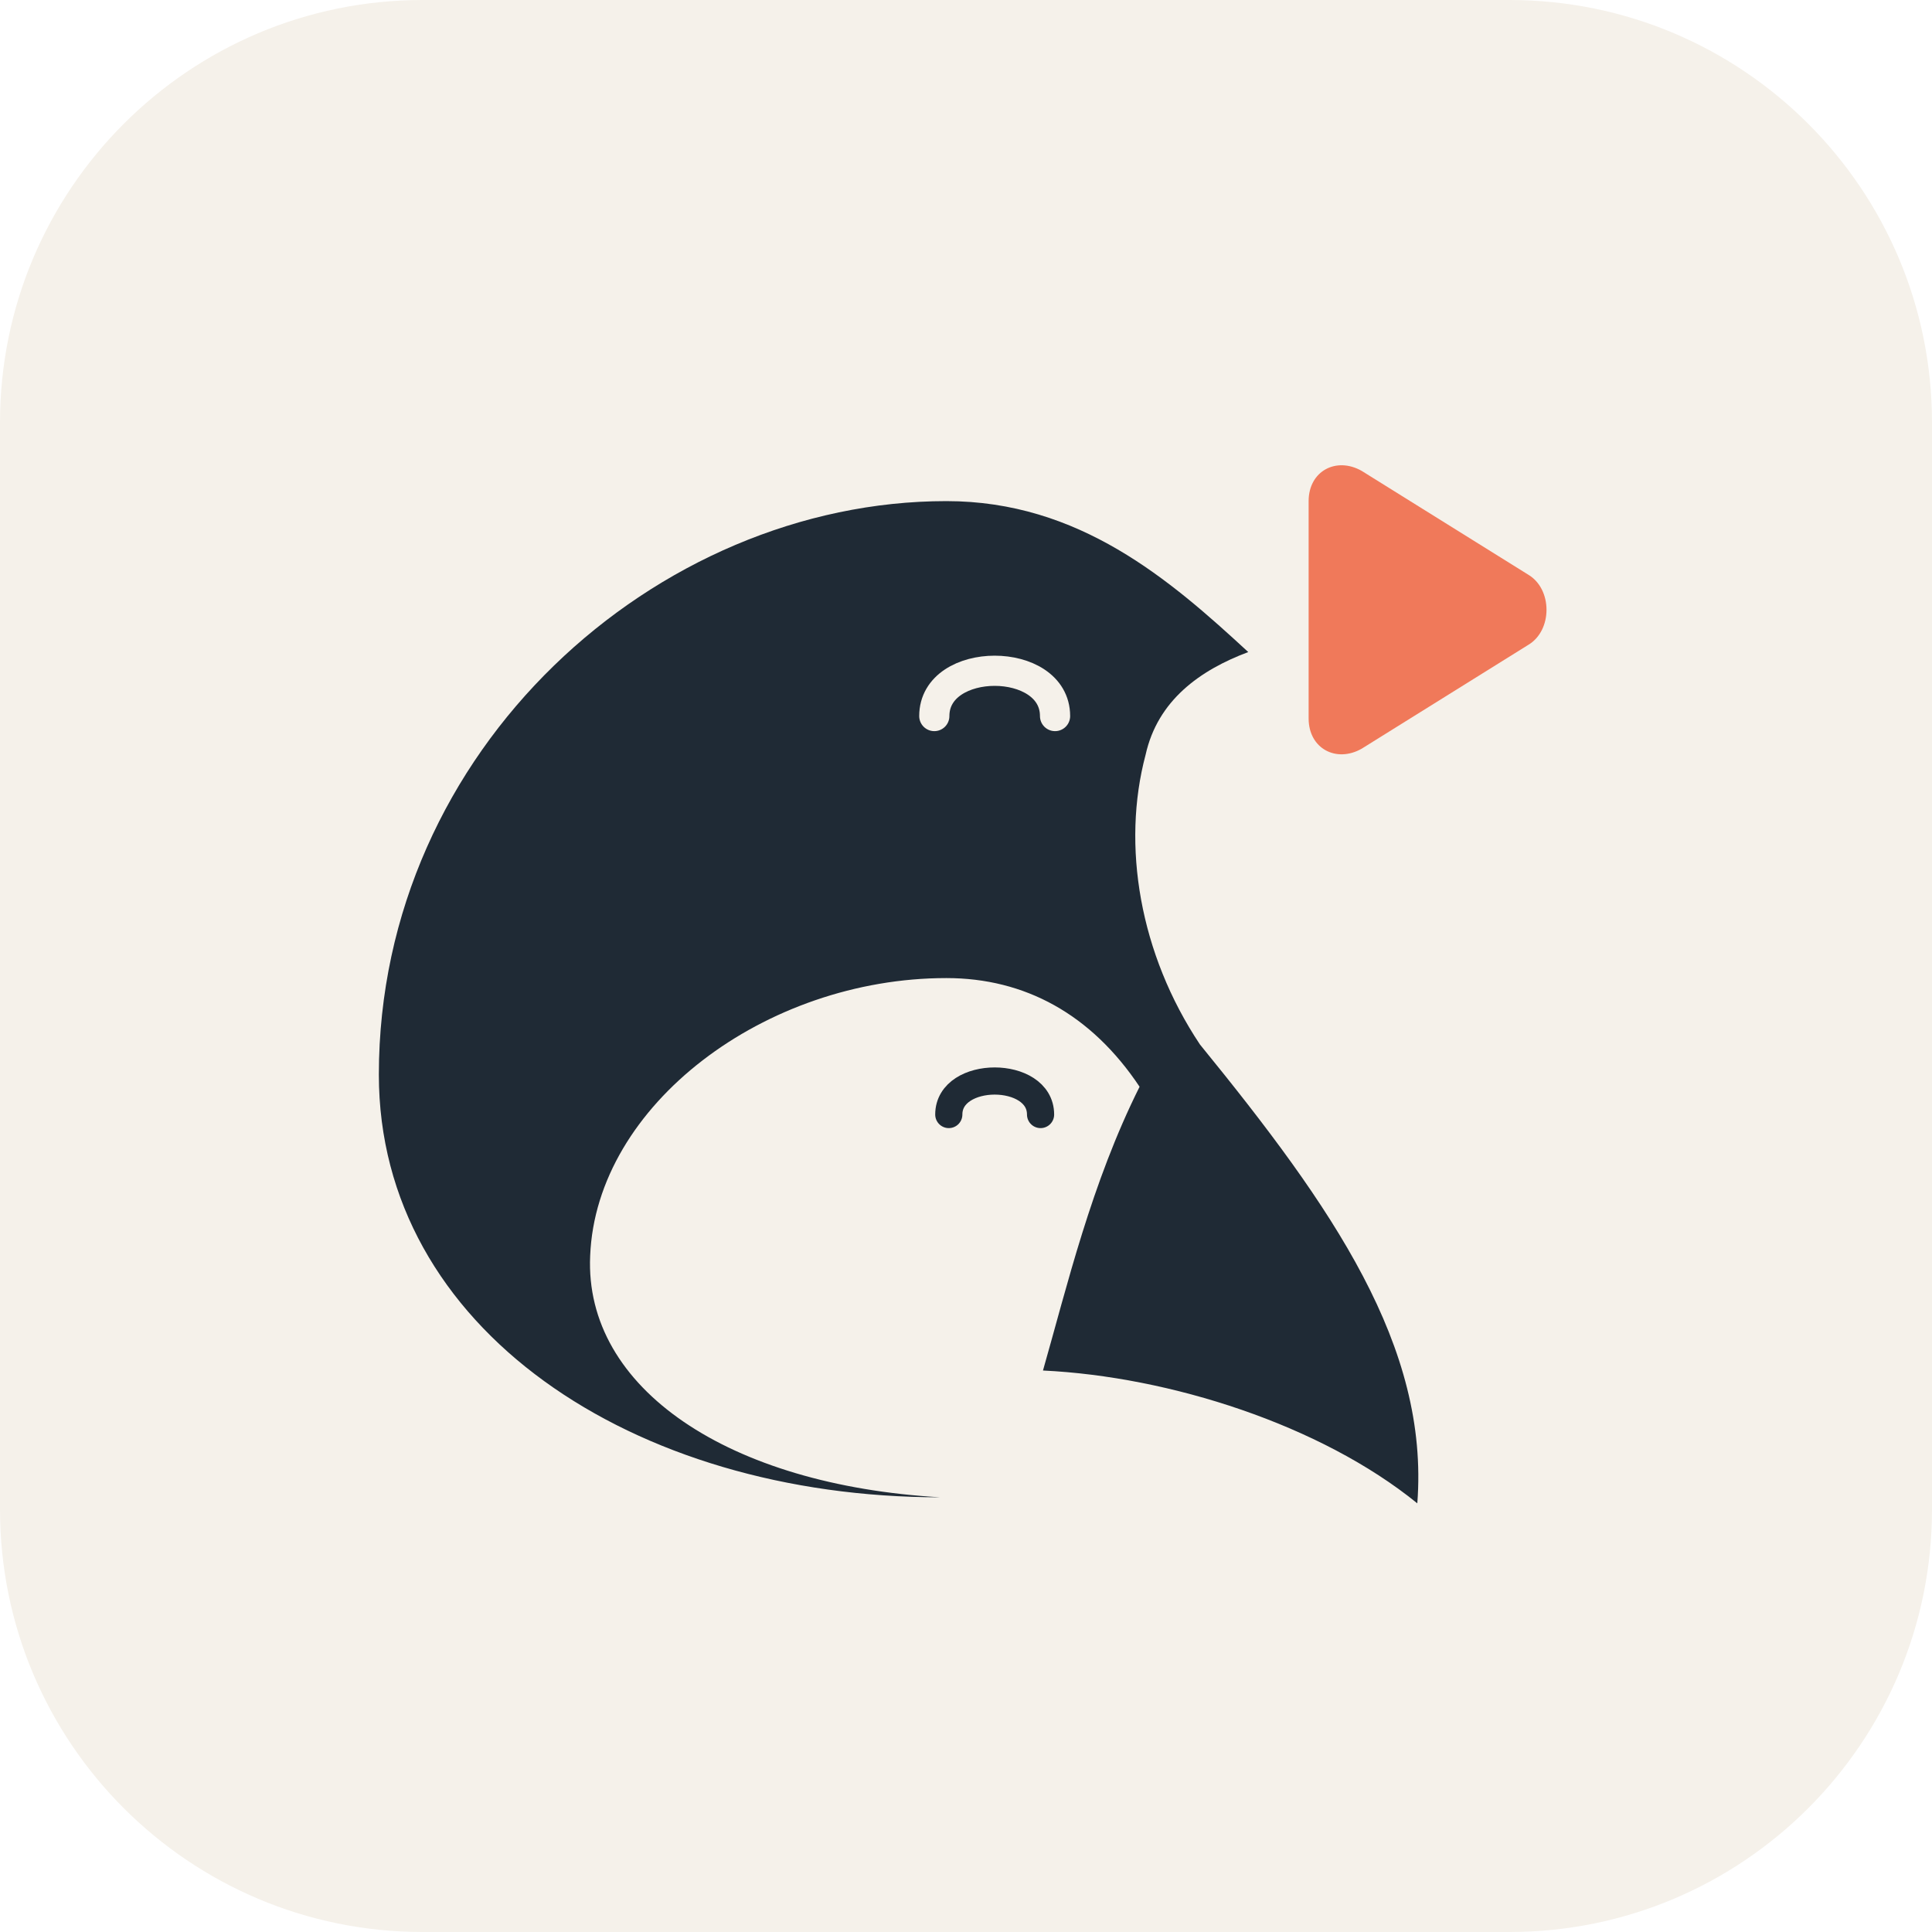
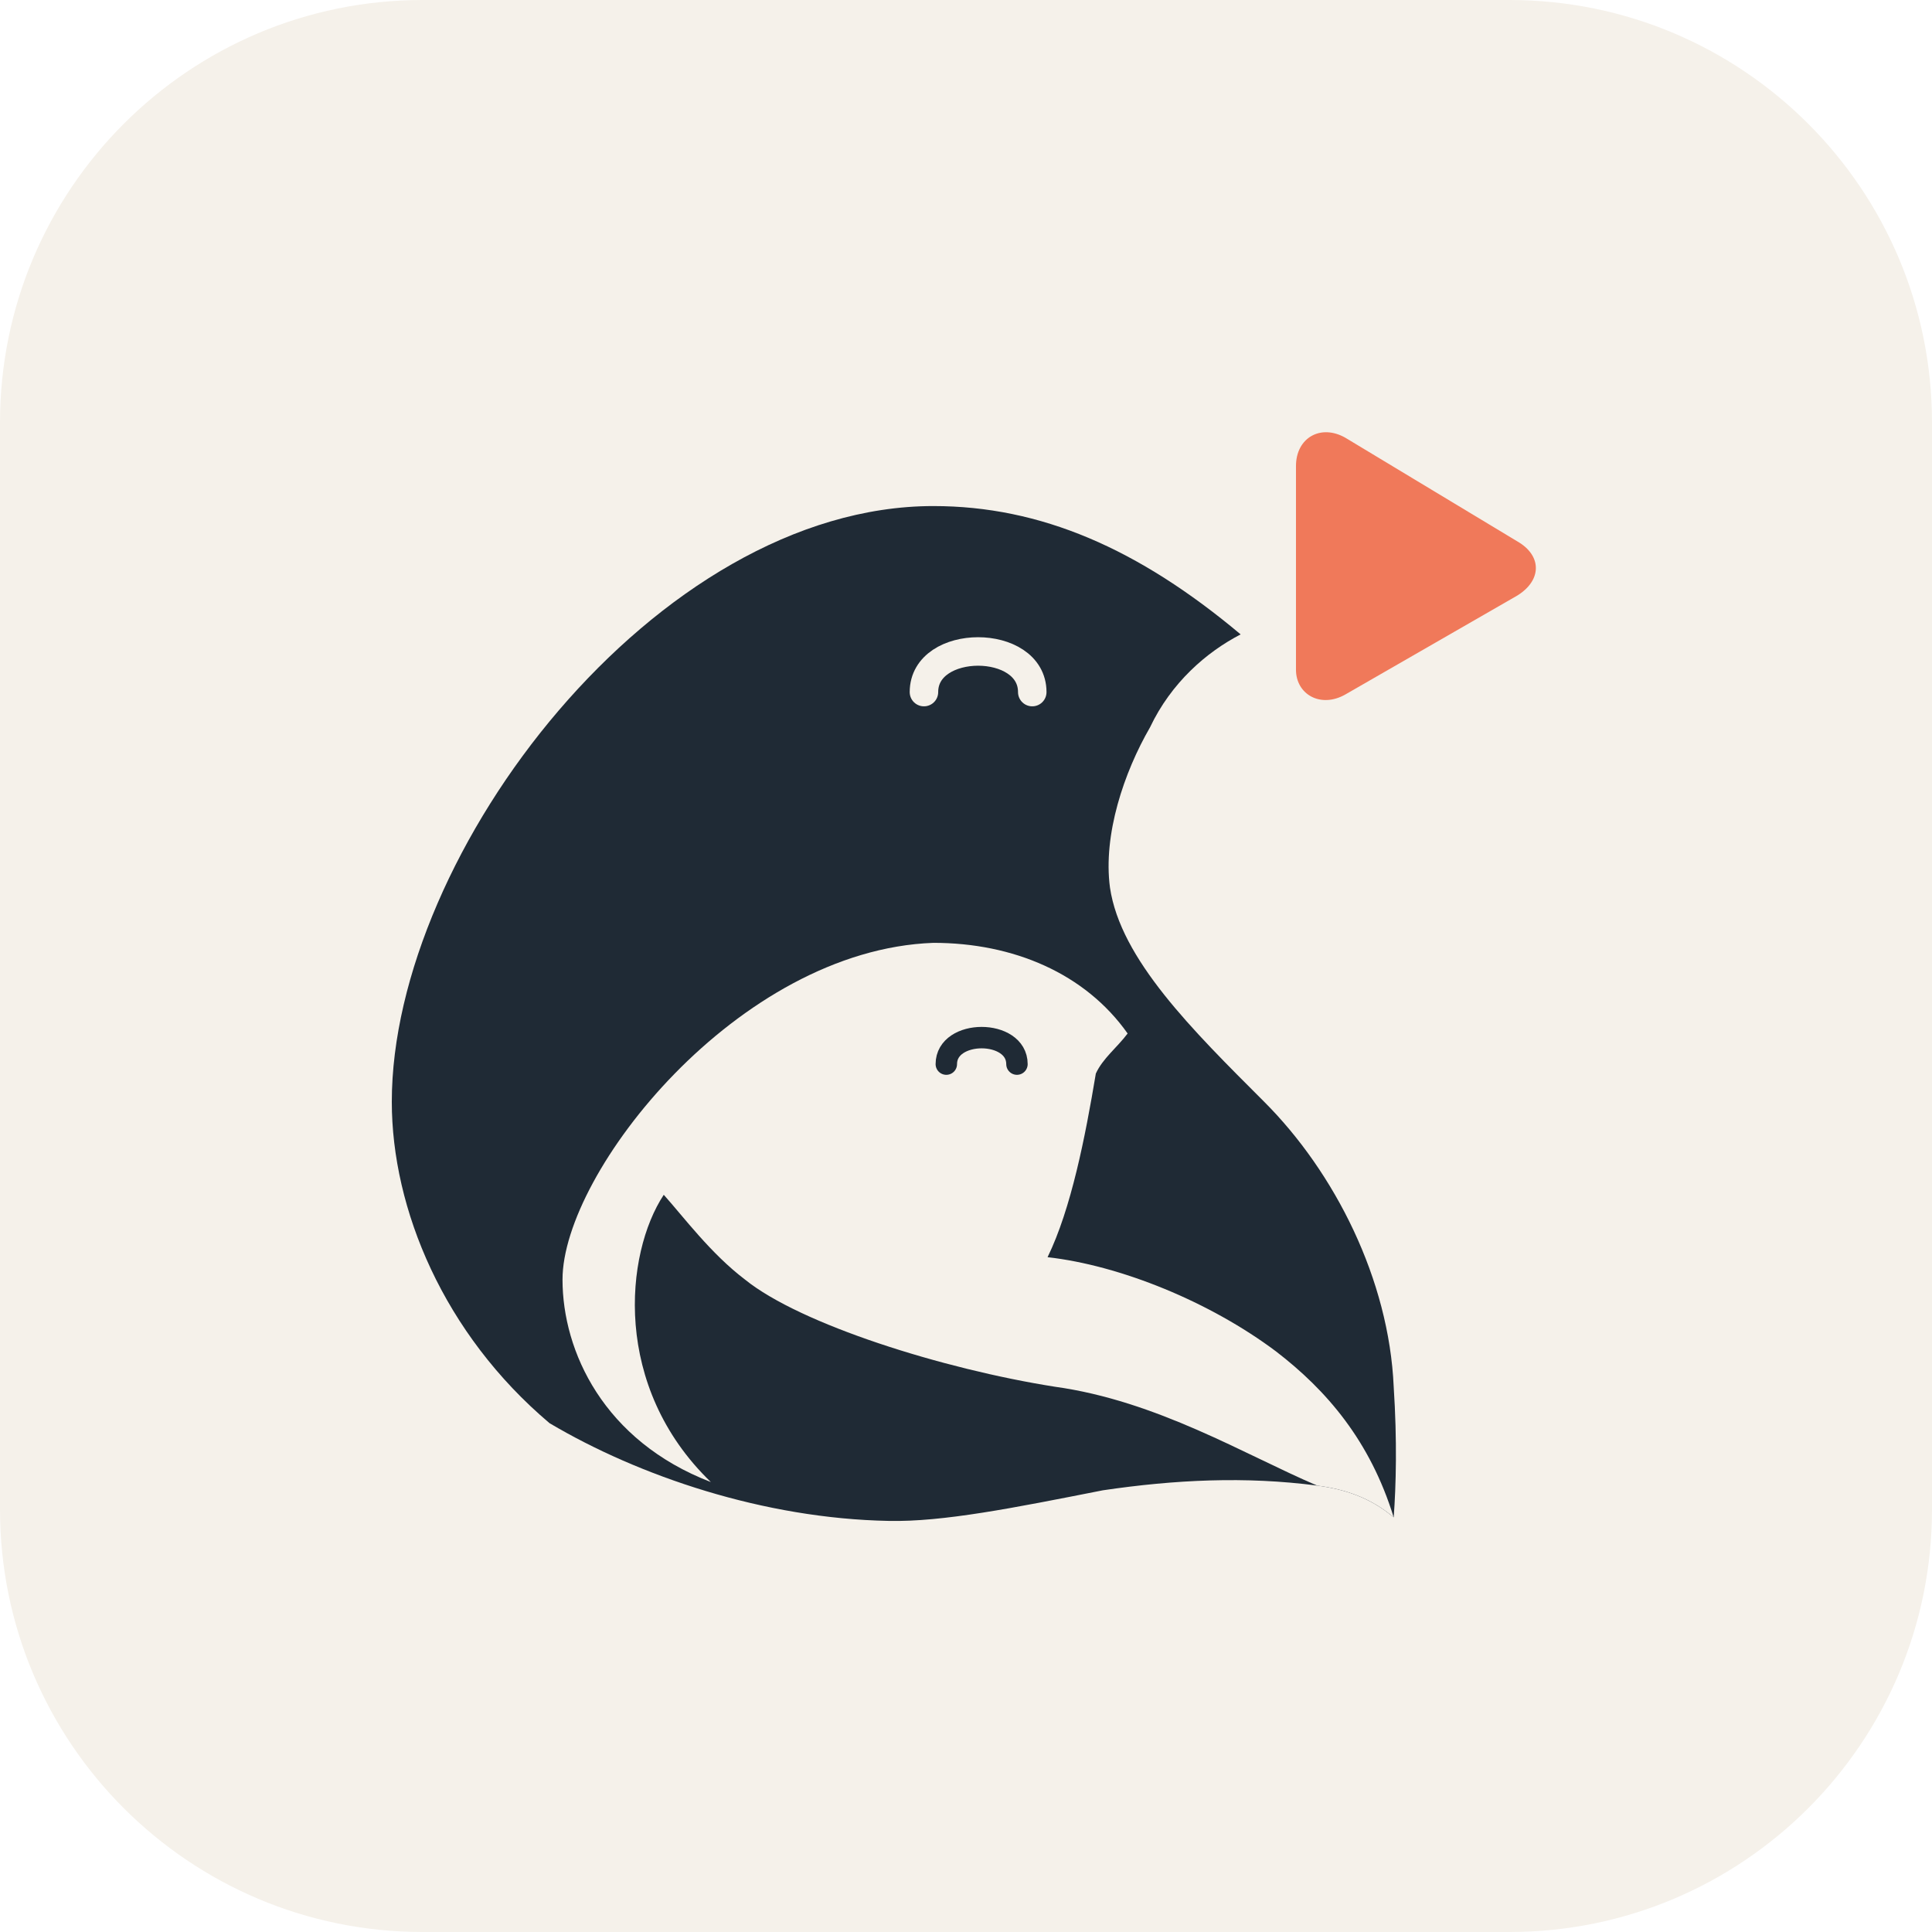
<svg xmlns="http://www.w3.org/2000/svg" viewBox="0 0 128 128" role="img" aria-label="Nido">
  <rect width="128" height="128" rx="28" fill="#F5F1EA" />
-   <g transform="translate(23.5 27.2) scale(0.8)">
-     <path fill="#1F2A35" d="M48.5 90C23 90 2 76 2 55C2 28 25 7.5 49 7.5C60 7.5 67.5 14 74 20C70 21.5 66.5 24 65.5 28.5C63.5 36 65 45 70 52.5C81 66 89 77.5 88 90.5C80 84 67.5 80 57 79.5C59 72.5 61 64 65 56C61 50 55.5 47 49 47C34 47 20 57.5 19.5 70C19 81 31 89 48.5 90Z" />
+   <g transform="translate(25.1 27.6) scale(0.78)">
+     <path fill="#1F2A35" d="M73.2 18.5C70.3 20 67.3 22.6 65.5 26.4C63.3 30.2 61.5 35.5 62.1 40C63 46.1 69.1 52.1 75.2 58.2C81.2 64.2 85.8 73.3 86.2 82.4C86.5 87 86.4 90.8 86.2 93.5C84.2 91.8 82 91.1 79.7 90.8C73.6 90 67.6 90.3 61.5 91.2C53.9 92.7 47.9 93.9 43.3 93.8C32.7 93.6 22.1 90 14.5 85.5C5.5 77.9 1.1 67.3 1.1 58.2C1.1 37 23.6 7.6 47.1 7.6C56.2 7.6 64.5 11.2 73.2 18.5Z" />
+     <path fill="#F5F1EA" d="M63.6 52.4C62.7 53.6 61.5 54.5 60.9 55.8C60 61.2 58.8 67.3 56.8 71.4C63 72.1 70.6 75.2 76.2 79.4C80.5 82.7 84.2 87 86.2 93.5C84.2 91.8 82 91.1 79.7 90.8C73.6 88.2 66.1 83.6 57.4 82.4C47.9 80.9 35.8 77.1 31.1 73.3C28.2 71.1 25.9 68 24.2 66.1C20.9 71.1 19.8 82.4 28.2 90.5C19.1 87 15.6 79.4 15.6 73.3C15.6 64.2 30.5 45.3 47.1 44.7C53.9 44.7 60 47.3 63.6 52.4Z" />
    <g fill="none" stroke-linecap="round">
-       <path stroke="#F5F1EA" stroke-width="2.5" d="M48 25.3C48 20.3 58 20.3 58 25.3" />
-       <path stroke="#1F2A35" stroke-width="2.25" d="M49.2 58.3C49.2 54.6 56.8 54.6 56.8 58.3" />
+       <path stroke="#F5F1EA" stroke-width="2.42" d="M46.3 23.4C46.3 18.8 55.5 18.8 55.5 23.4" />
+       <path stroke="#1F2A35" stroke-width="1.82" d="M48.2 55C48.2 52 54.2 52 54.2 55" />
    </g>
-     <path fill="#F0795A" d="M79 7.5C79 5 81.3 3.8 83.4 5L97.2 13.6C99.2 14.8 99.2 18.2 97.2 19.4L83.4 28C81.3 29.2 79 28 79 25.5Z" />
+     <path fill="#F0795A" d="M77.9 4.2C77.9 1.8 80 0.6 82.1 1.8L96.7 10.6C98.8 11.8 98.8 13.9 96.7 15.2L82.1 23.6C80 24.8 77.9 23.6 77.9 21.5Z" />
  </g>
</svg>
